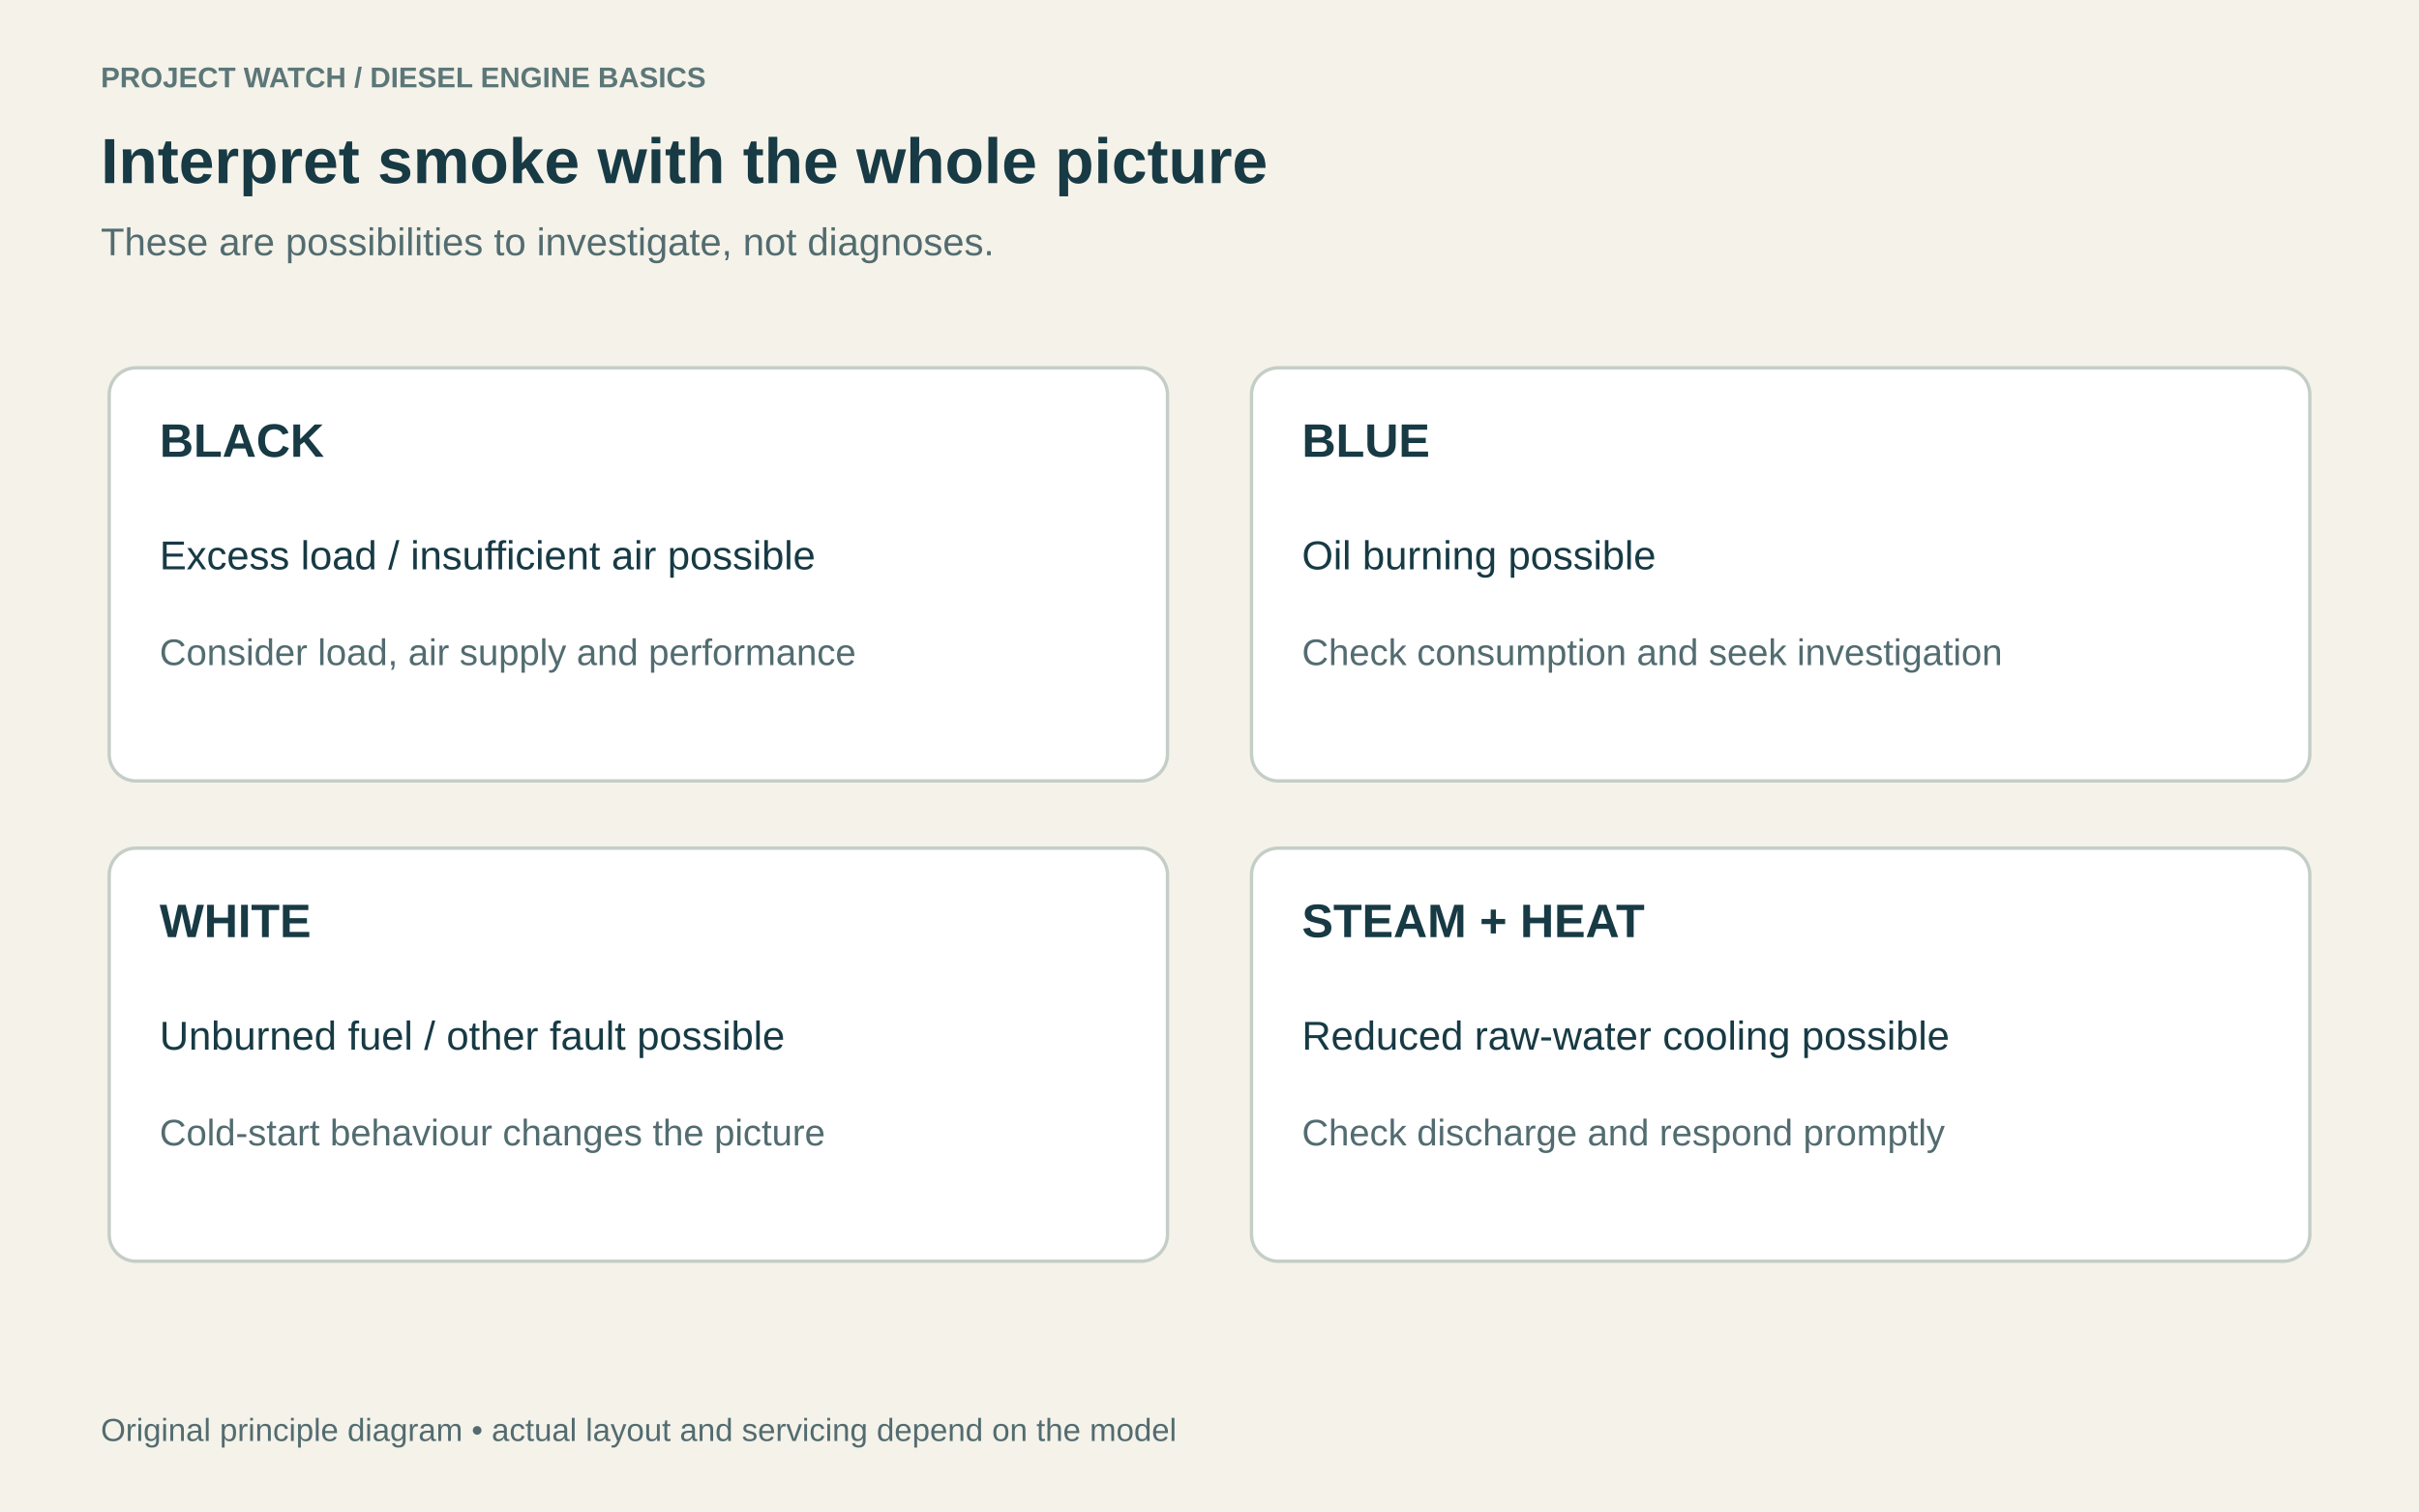
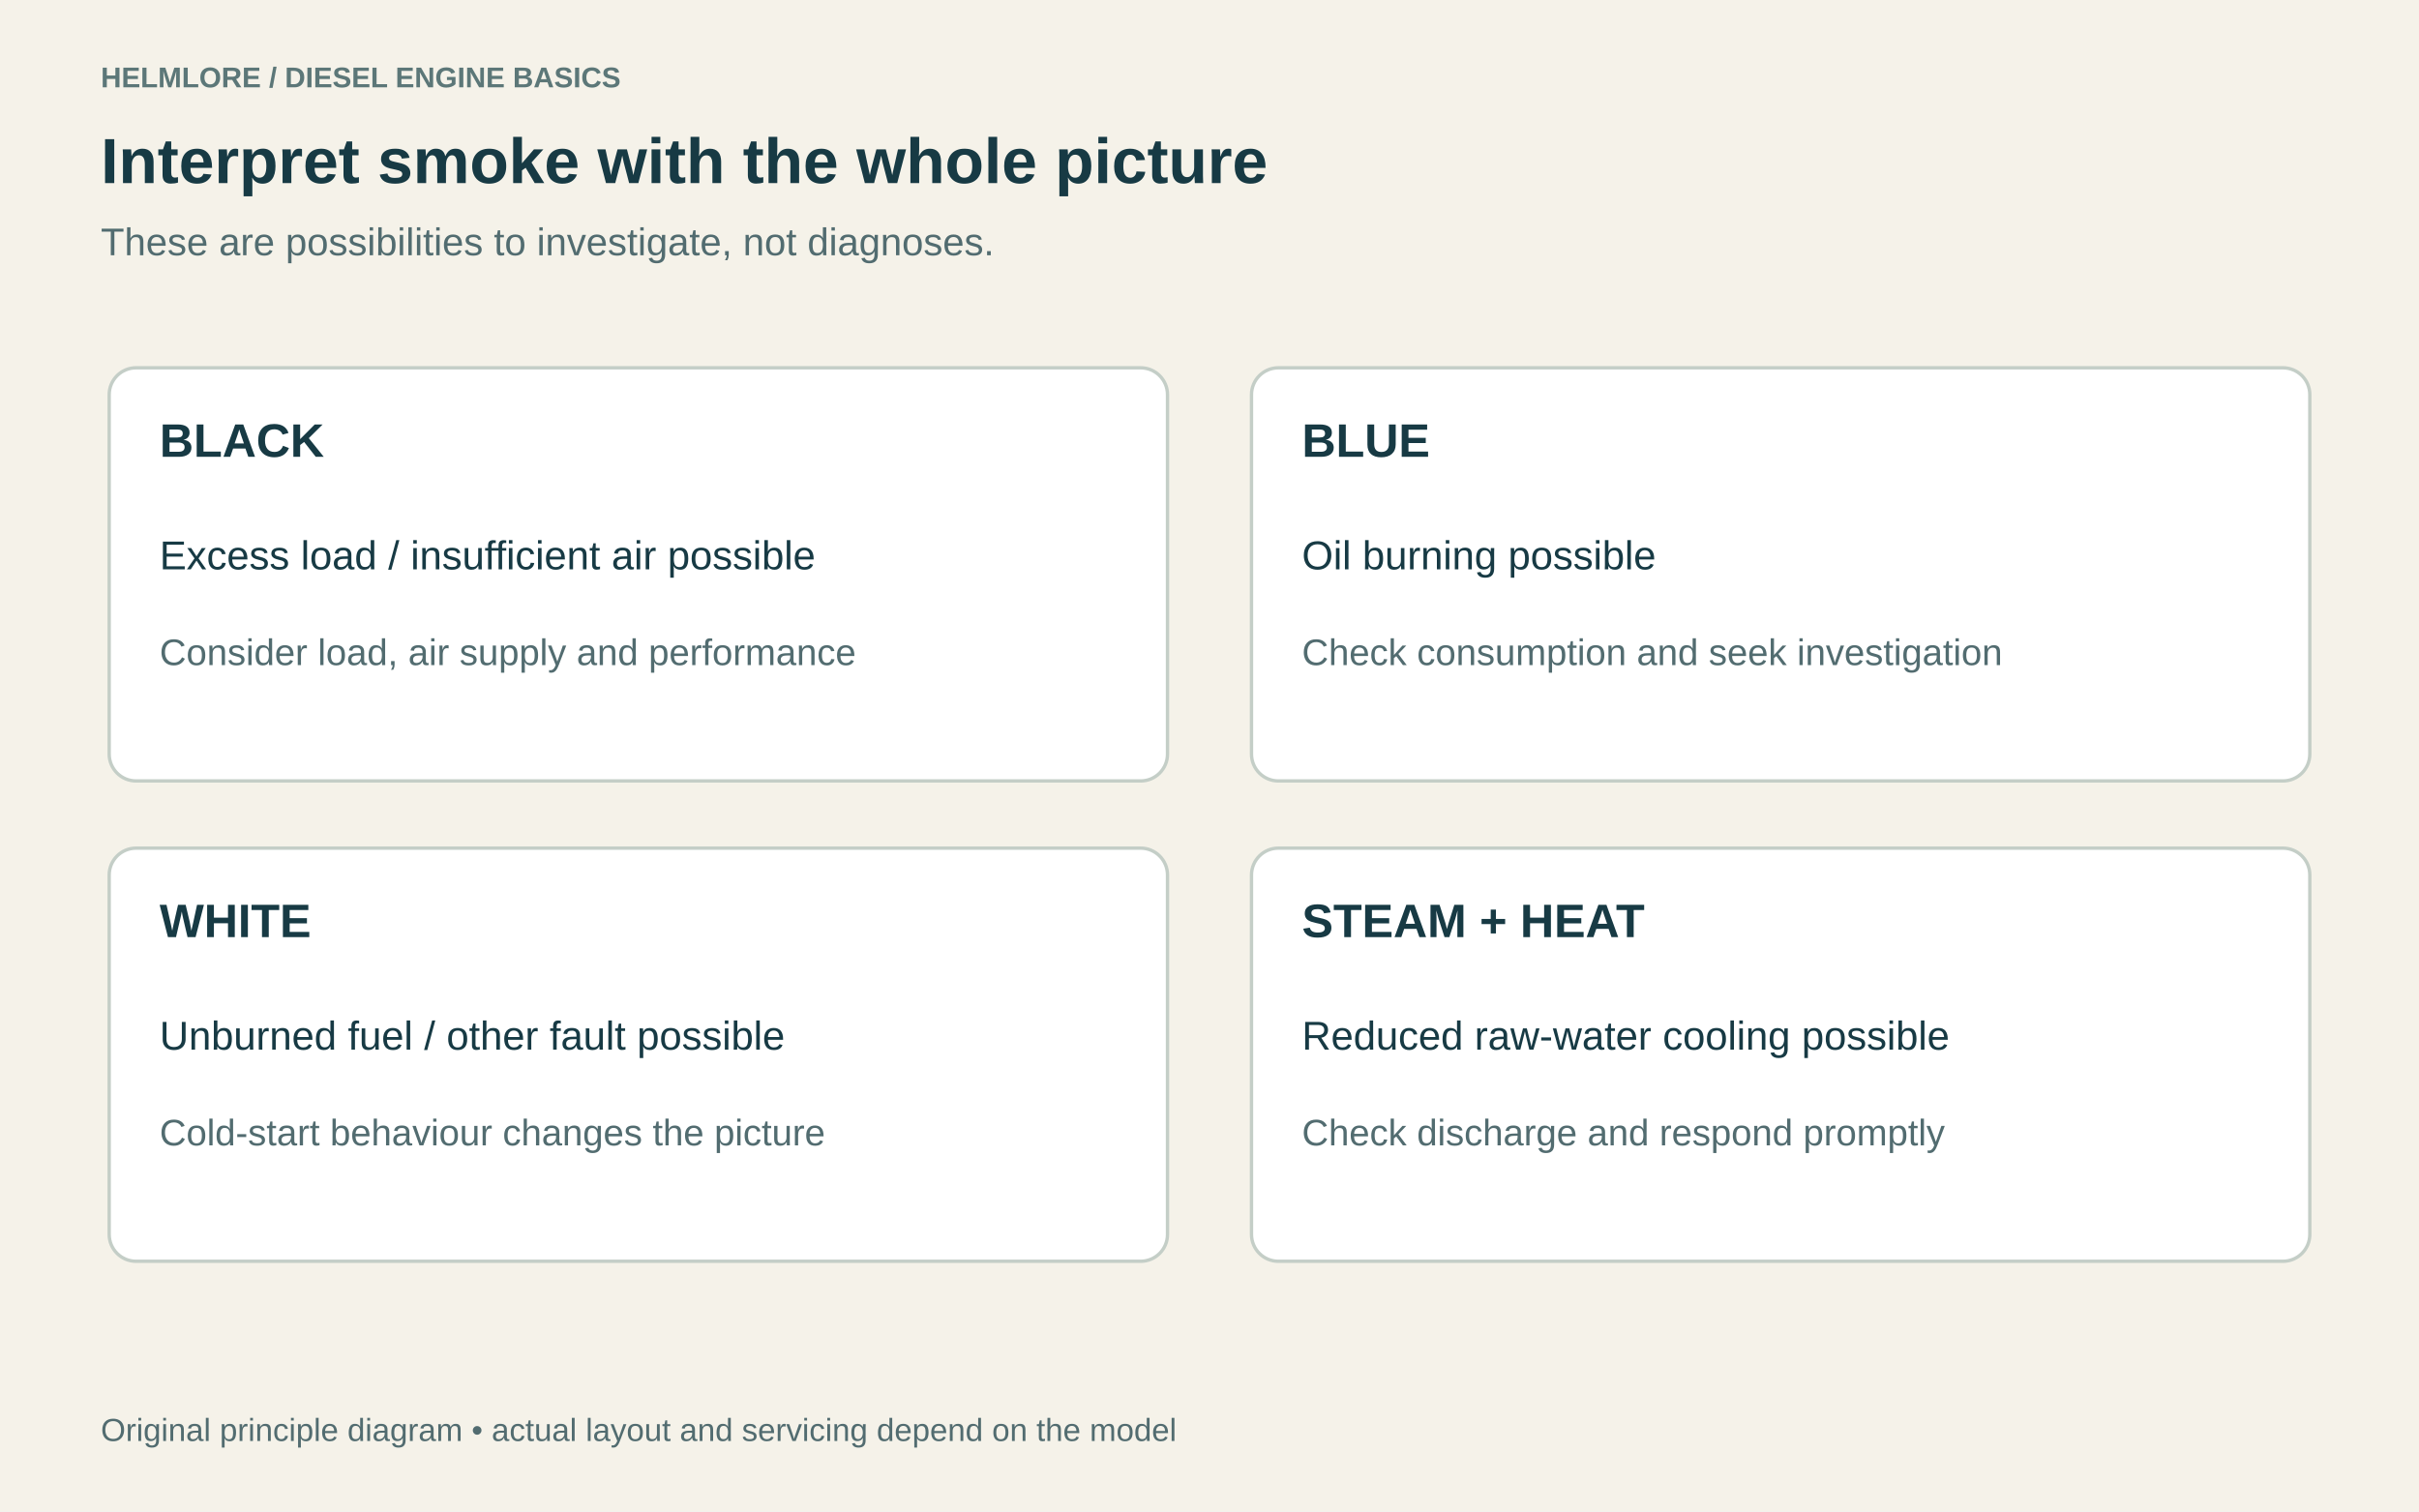
<svg xmlns="http://www.w3.org/2000/svg" viewBox="0 0 1440 900" role="img" aria-labelledby="title desc">
  <defs>
    <linearGradient id="metal">
      <stop stop-color="#6c8588" />
      <stop offset=".4" stop-color="#e2e9e6" />
      <stop offset=".65" stop-color="#b7c7c7" />
      <stop offset="1" stop-color="#516c73" />
    </linearGradient>
    <linearGradient id="brass">
      <stop stop-color="#73521d" />
      <stop offset=".42" stop-color="#e5c478" />
      <stop offset="1" stop-color="#8c6931" />
    </linearGradient>
    <linearGradient id="oil">
      <stop stop-color="#edd698" />
      <stop offset="1" stop-color="#b78135" />
    </linearGradient>
    <marker id="arrow" markerWidth="10" markerHeight="10" refX="7" refY="4" orient="auto">
      <path d="M0 0L8 4L0 8Z" fill="context-stroke" />
    </marker>
  </defs>
  <rect width="1440" height="900" fill="#f5f2e9" />
  <g font-family="Arial,Helvetica,sans-serif">
-     <text x="60" y="52" font-size="17" fill="#5c7778" font-weight="700" text-anchor="start">PROJECT WATCH / DIESEL ENGINE BASICS</text>
+     <text x="60" y="52" font-size="17" fill="#5c7778" font-weight="700" text-anchor="start">HELMLORE / DIESEL ENGINE BASICS</text>
    <text x="60" y="109" font-size="38" fill="#173a44" font-weight="700" text-anchor="start">Interpret smoke with the whole picture</text>
    <text x="60" y="152" font-size="23" fill="#526c70" font-weight="400" text-anchor="start">These are possibilities to investigate, not diagnoses.</text>
    <rect x="65" y="219" width="630" height="246" rx="16" fill="#fff" stroke="#c4cec7" stroke-width="2" />
    <text x="95" y="272" font-size="28" fill="#173a44" font-weight="700" text-anchor="start">BLACK</text>
    <text x="95" y="339" font-size="24" fill="#173a44" font-weight="400" text-anchor="start">Excess load / insufficient air possible</text>
    <text x="95" y="396" font-size="22" fill="#526c70" font-weight="400" text-anchor="start">Consider load, air supply and performance</text>
    <rect x="745" y="219" width="630" height="246" rx="16" fill="#fff" stroke="#c4cec7" stroke-width="2" />
    <text x="775" y="272" font-size="28" fill="#173a44" font-weight="700" text-anchor="start">BLUE</text>
    <text x="775" y="339" font-size="24" fill="#173a44" font-weight="400" text-anchor="start">Oil burning possible</text>
    <text x="775" y="396" font-size="22" fill="#526c70" font-weight="400" text-anchor="start">Check consumption and seek investigation</text>
    <rect x="65" y="505" width="630" height="246" rx="16" fill="#fff" stroke="#c4cec7" stroke-width="2" />
    <text x="95" y="558" font-size="28" fill="#173a44" font-weight="700" text-anchor="start">WHITE</text>
    <text x="95" y="625" font-size="24" fill="#173a44" font-weight="400" text-anchor="start">Unburned fuel / other fault possible</text>
    <text x="95" y="682" font-size="22" fill="#526c70" font-weight="400" text-anchor="start">Cold-start behaviour changes the picture</text>
    <rect x="745" y="505" width="630" height="246" rx="16" fill="#fff" stroke="#c4cec7" stroke-width="2" />
    <text x="775" y="558" font-size="28" fill="#173a44" font-weight="700" text-anchor="start">STEAM + HEAT</text>
    <text x="775" y="625" font-size="24" fill="#173a44" font-weight="400" text-anchor="start">Reduced raw-water cooling possible</text>
    <text x="775" y="682" font-size="22" fill="#526c70" font-weight="400" text-anchor="start">Check discharge and respond promptly</text>
    <text x="60" y="858" font-size="19" fill="#526c70" font-weight="400" text-anchor="start">Original principle diagram • actual layout and servicing depend on the model</text>
  </g>
</svg>
